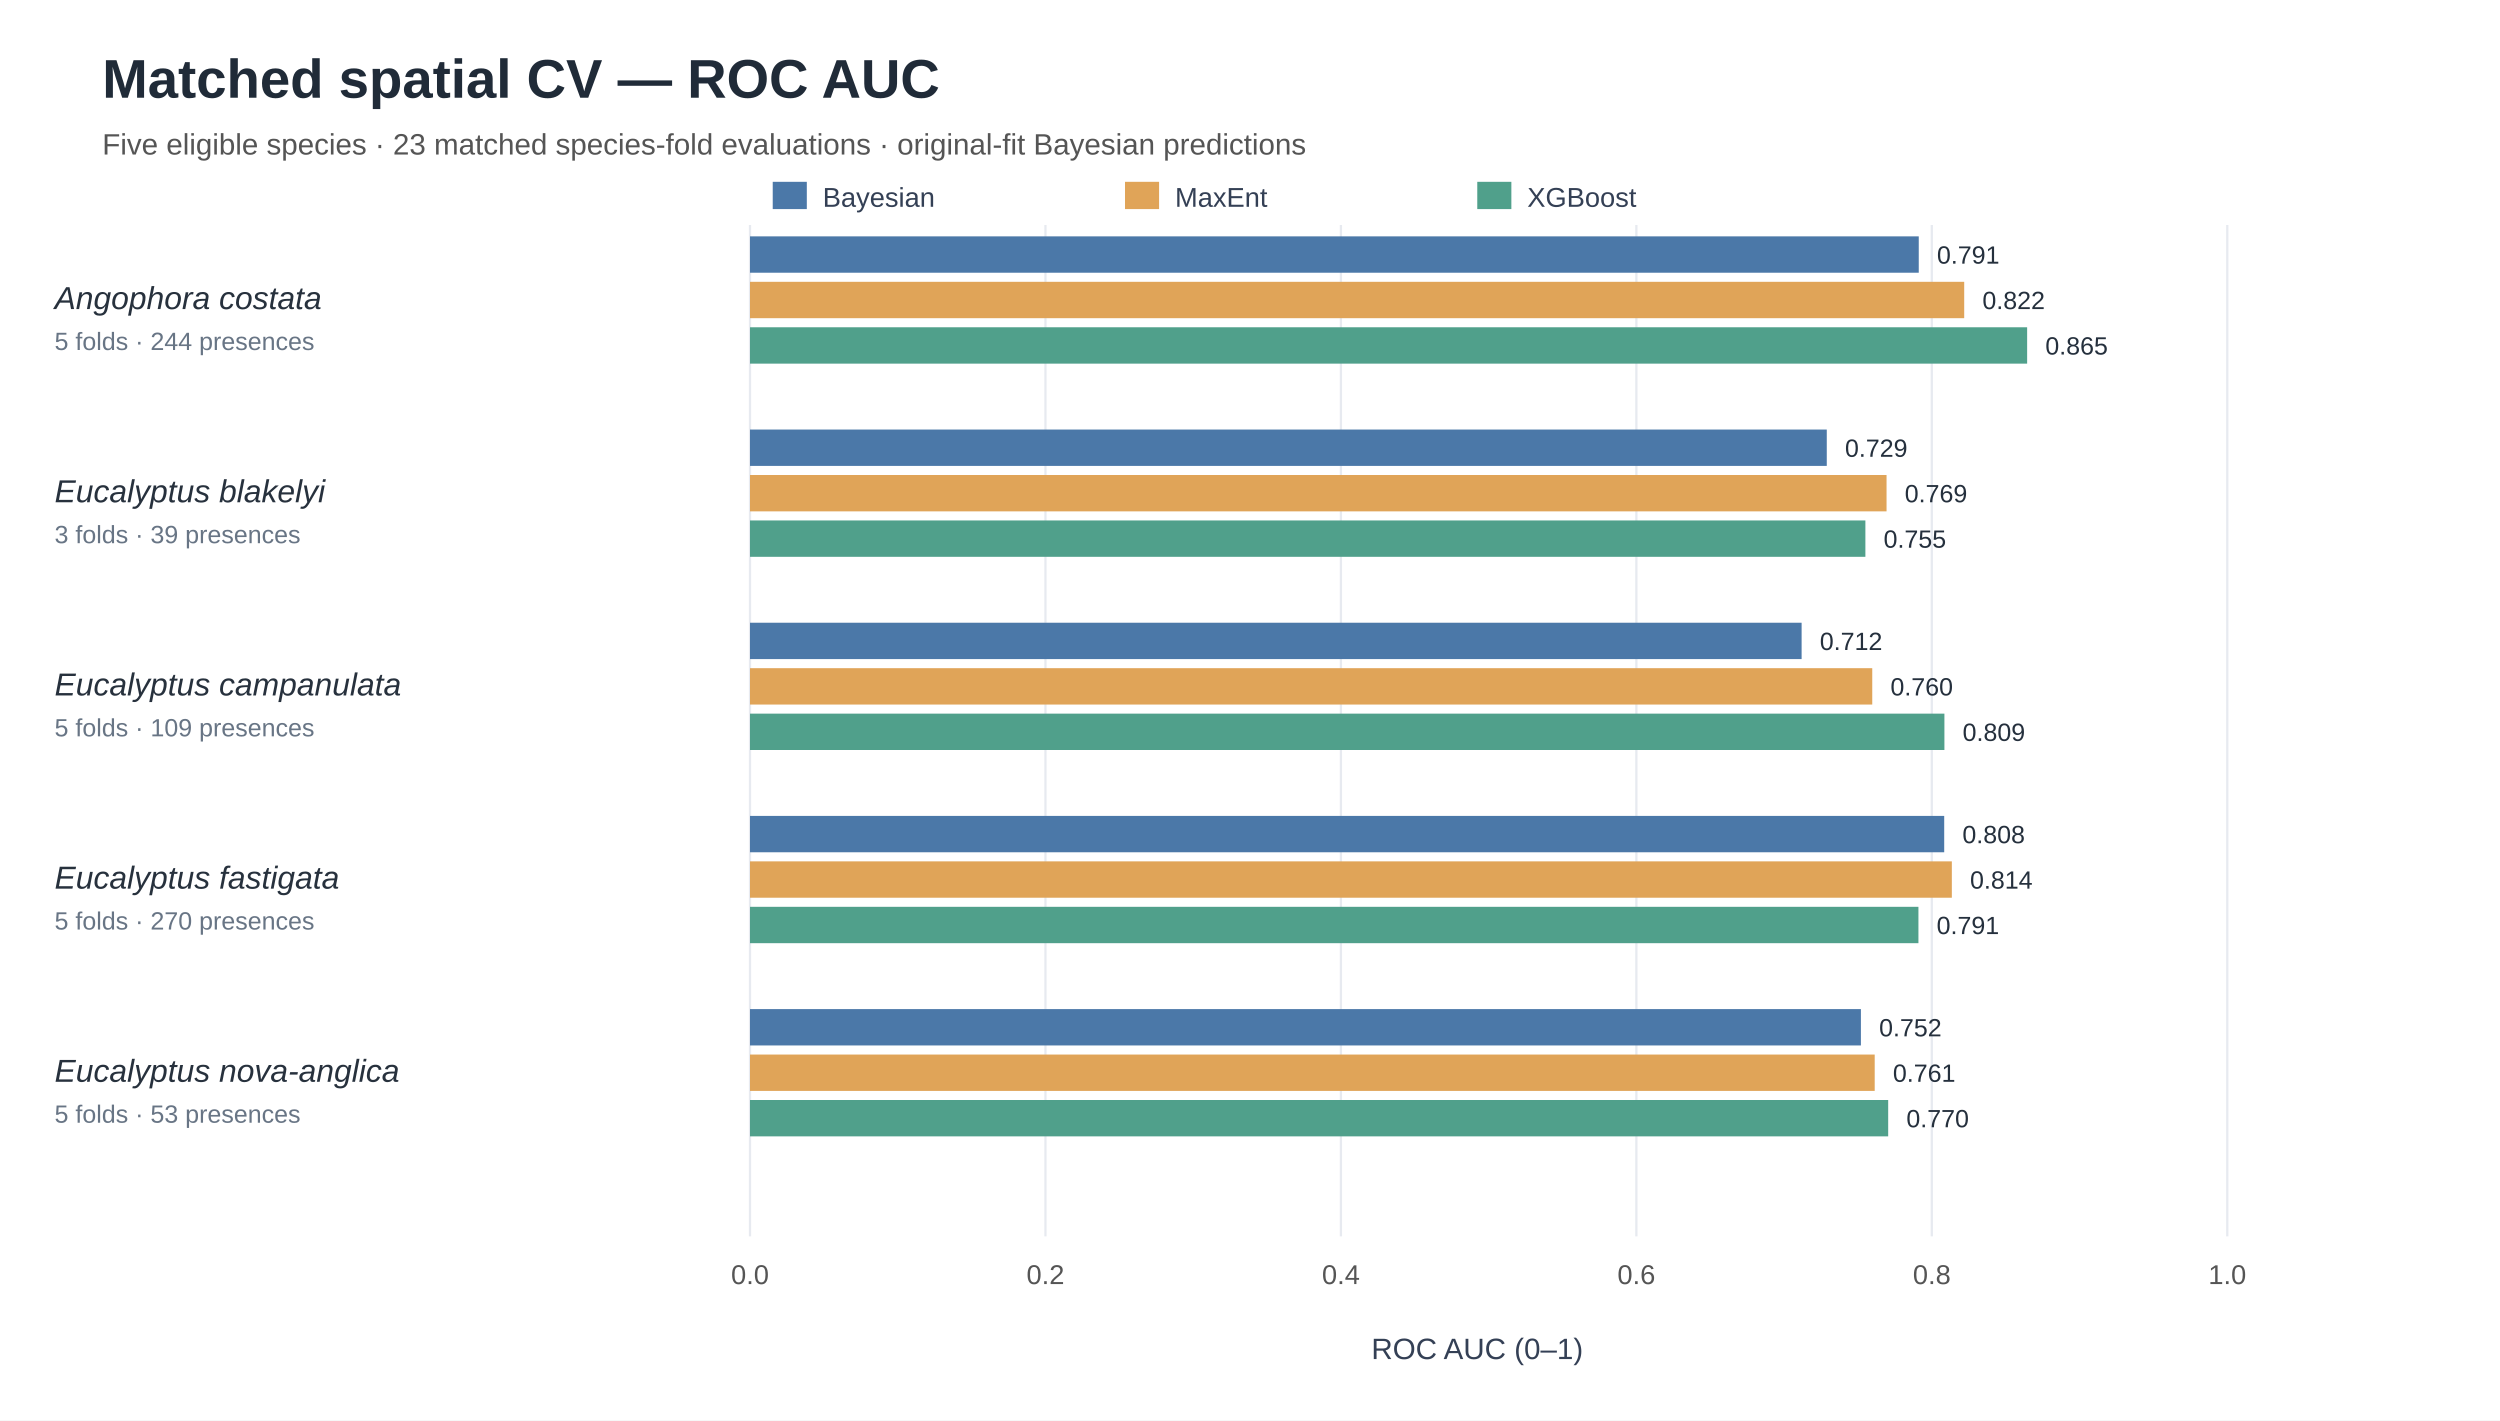
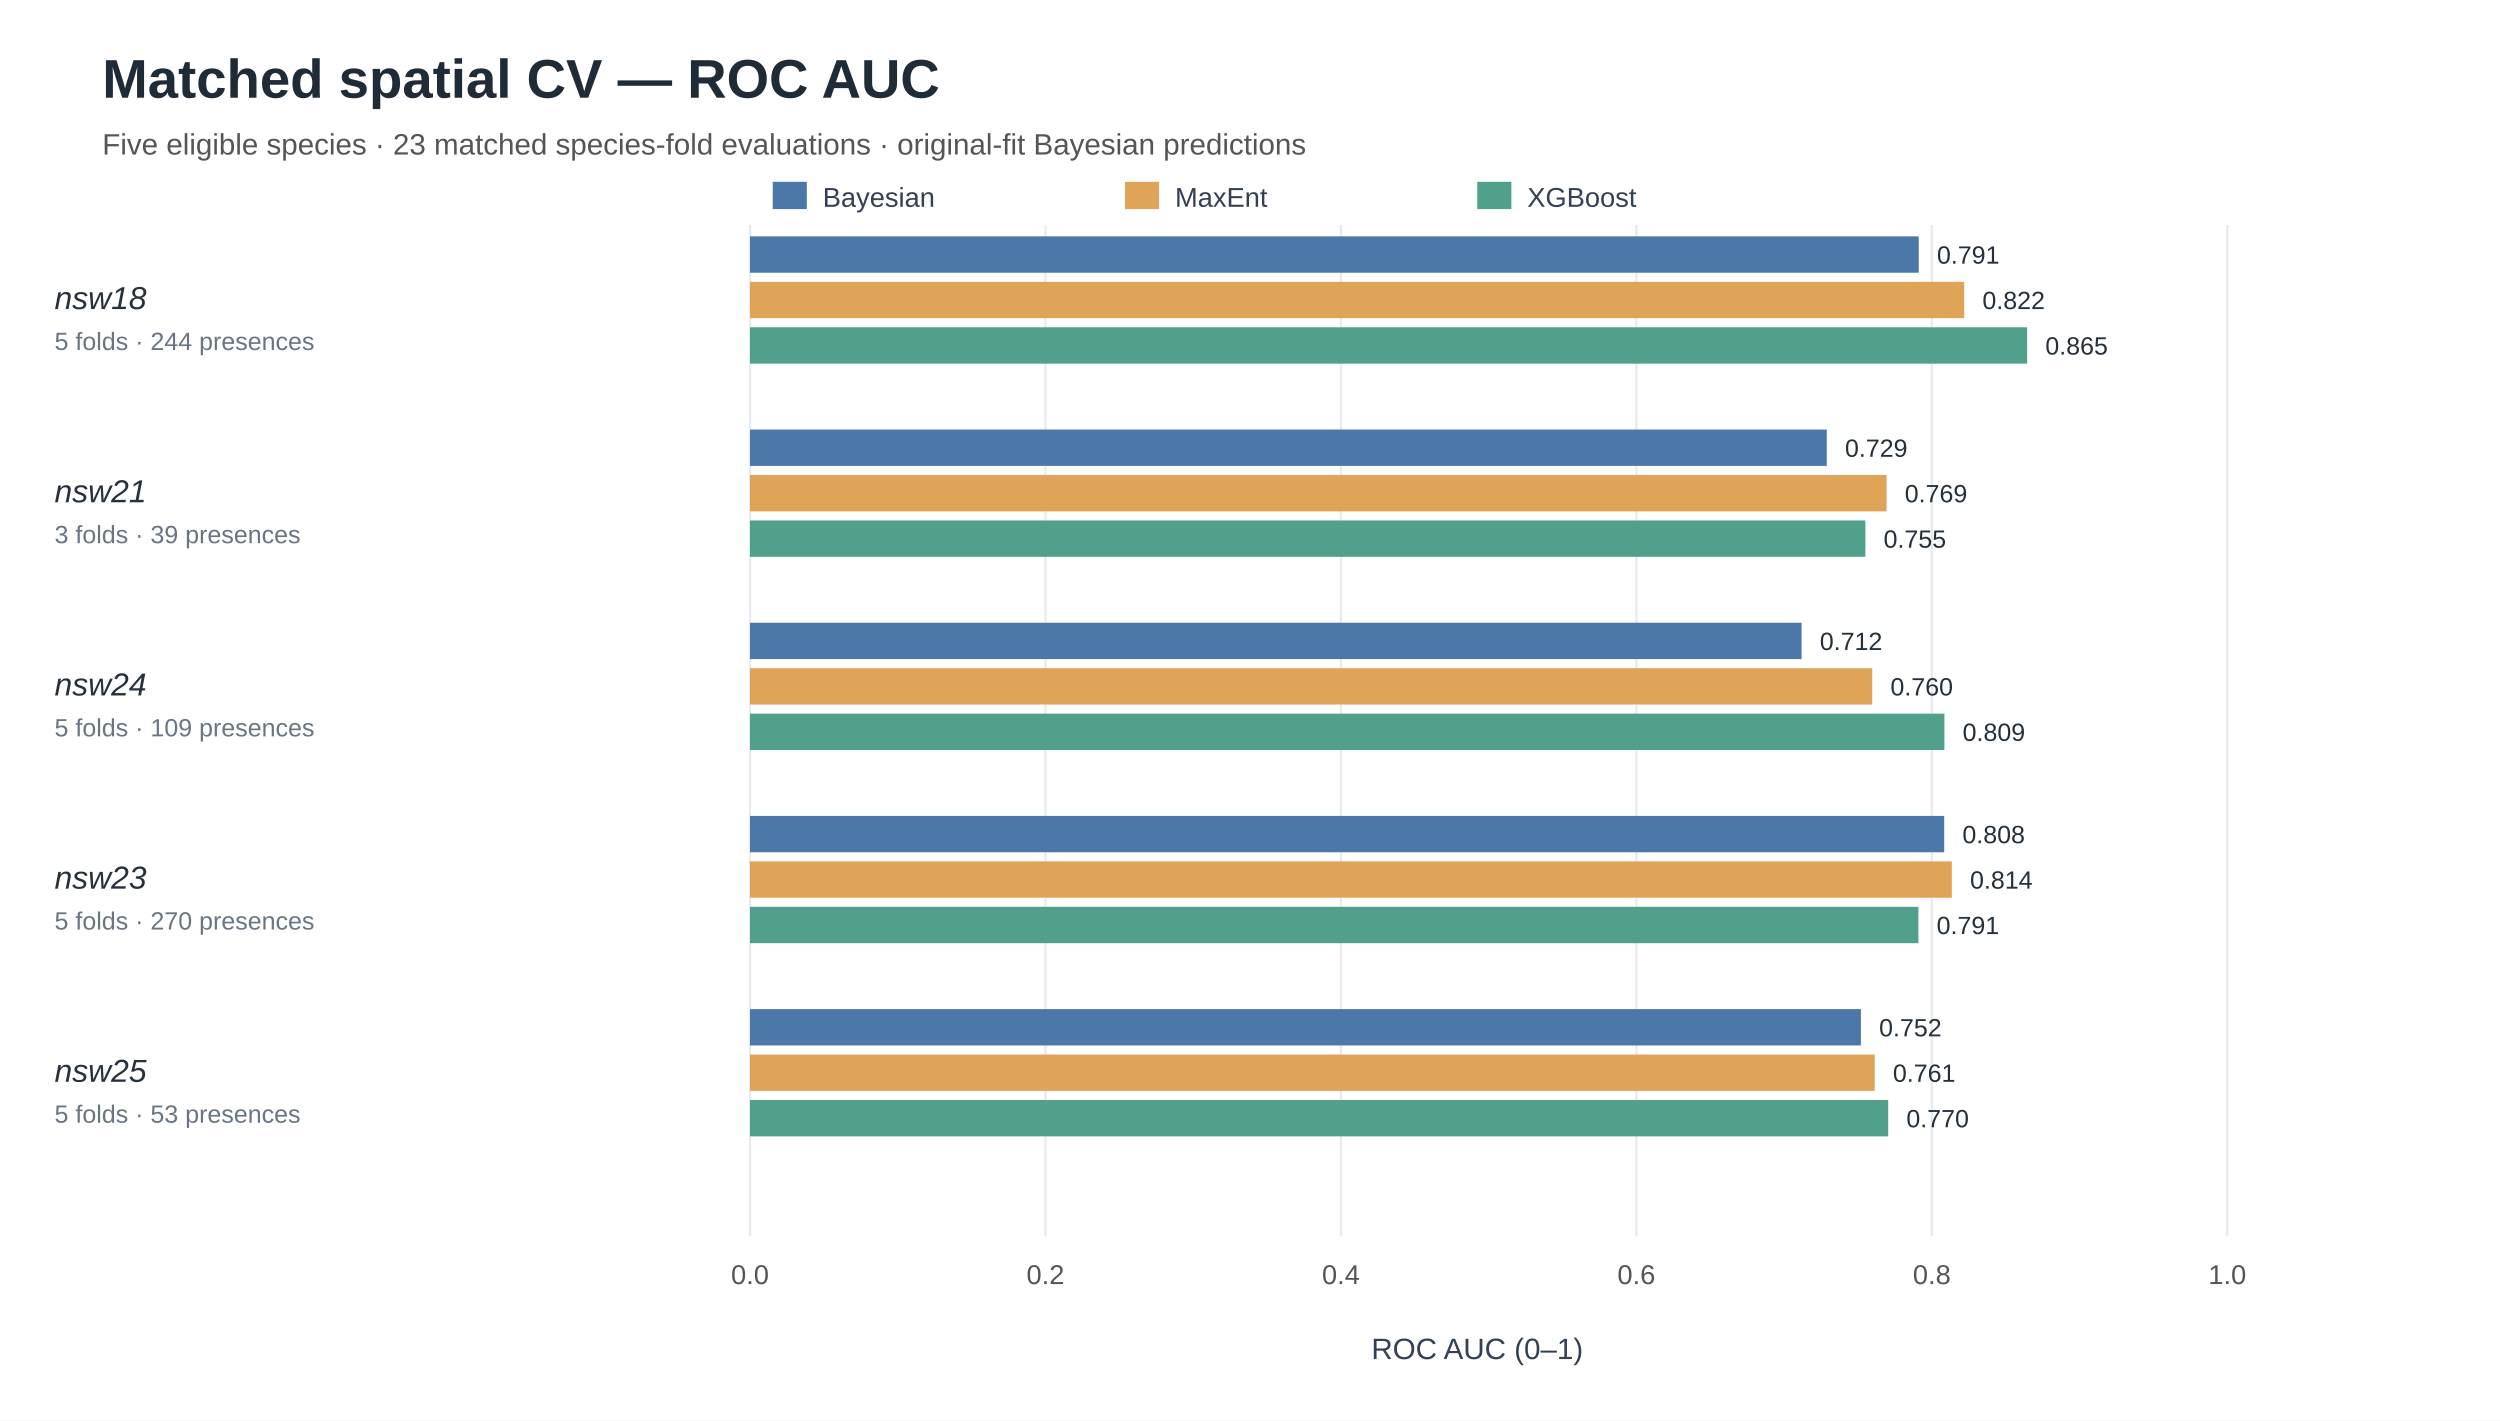
<svg xmlns="http://www.w3.org/2000/svg" width="1100" height="625" viewBox="0 0 1100 625">
  <rect width="1100" height="625" fill="white" />
  <text x="45" y="43" font-family="Arial" font-size="24" font-weight="bold" fill="#202b38">Matched spatial CV — ROC AUC</text>
  <text x="45" y="68" font-family="Arial" font-size="13" fill="#555">Five eligible species · 23 matched species-fold evaluations · original-fit Bayesian predictions</text>
  <line x1="330" y1="99" x2="330" y2="544" stroke="#e7eaf0" />
  <text x="330" y="565" text-anchor="middle" font-family="Arial" font-size="12" fill="#555">0.0</text>
  <line x1="460" y1="99" x2="460" y2="544" stroke="#e7eaf0" />
  <text x="460" y="565" text-anchor="middle" font-family="Arial" font-size="12" fill="#555">0.2</text>
  <line x1="590" y1="99" x2="590" y2="544" stroke="#e7eaf0" />
  <text x="590" y="565" text-anchor="middle" font-family="Arial" font-size="12" fill="#555">0.4</text>
  <line x1="720" y1="99" x2="720" y2="544" stroke="#e7eaf0" />
  <text x="720" y="565" text-anchor="middle" font-family="Arial" font-size="12" fill="#555">0.6</text>
  <line x1="850" y1="99" x2="850" y2="544" stroke="#e7eaf0" />
  <text x="850" y="565" text-anchor="middle" font-family="Arial" font-size="12" fill="#555">0.8</text>
  <line x1="980" y1="99" x2="980" y2="544" stroke="#e7eaf0" />
  <text x="980" y="565" text-anchor="middle" font-family="Arial" font-size="12" fill="#555">1.0</text>
-   <text x="24" y="136" font-family="Arial" font-style="italic" font-size="14" fill="#27313d">Angophora costata</text>
+   <text x="24" y="136" font-family="Arial" font-style="italic" font-size="14" fill="#27313d">nsw18</text>
  <text x="24" y="154" font-family="Arial" font-size="11" fill="#687585">5 folds · 244 presences</text>
  <rect x="330" y="104" width="514.25" height="16" fill="#4B78A8" />
  <text x="852.25" y="116" font-family="Arial" font-size="11" fill="#25303d">0.791</text>
  <rect x="330" y="124" width="534.25" height="16" fill="#E0A458" />
  <text x="872.25" y="136" font-family="Arial" font-size="11" fill="#25303d">0.822</text>
  <rect x="330" y="144" width="561.94" height="16" fill="#50A08B" />
  <text x="899.94" y="156" font-family="Arial" font-size="11" fill="#25303d">0.865</text>
-   <text x="24" y="221" font-family="Arial" font-style="italic" font-size="14" fill="#27313d">Eucalyptus blakelyi</text>
+   <text x="24" y="221" font-family="Arial" font-style="italic" font-size="14" fill="#27313d">nsw21</text>
  <text x="24" y="239" font-family="Arial" font-size="11" fill="#687585">3 folds · 39 presences</text>
  <rect x="330" y="189" width="473.78" height="16" fill="#4B78A8" />
  <text x="811.78" y="201" font-family="Arial" font-size="11" fill="#25303d">0.729</text>
  <rect x="330" y="209" width="500.08" height="16" fill="#E0A458" />
  <text x="838.08" y="221" font-family="Arial" font-size="11" fill="#25303d">0.769</text>
  <rect x="330" y="229" width="490.77" height="16" fill="#50A08B" />
  <text x="828.77" y="241" font-family="Arial" font-size="11" fill="#25303d">0.755</text>
-   <text x="24" y="306" font-family="Arial" font-style="italic" font-size="14" fill="#27313d">Eucalyptus campanulata</text>
+   <text x="24" y="306" font-family="Arial" font-style="italic" font-size="14" fill="#27313d">nsw24</text>
  <text x="24" y="324" font-family="Arial" font-size="11" fill="#687585">5 folds · 109 presences</text>
  <rect x="330" y="274" width="462.71" height="16" fill="#4B78A8" />
  <text x="800.71" y="286" font-family="Arial" font-size="11" fill="#25303d">0.712</text>
  <rect x="330" y="294" width="493.79" height="16" fill="#E0A458" />
  <text x="831.79" y="306" font-family="Arial" font-size="11" fill="#25303d">0.760</text>
  <rect x="330" y="314" width="525.54" height="16" fill="#50A08B" />
  <text x="863.54" y="326" font-family="Arial" font-size="11" fill="#25303d">0.809</text>
-   <text x="24" y="391" font-family="Arial" font-style="italic" font-size="14" fill="#27313d">Eucalyptus fastigata</text>
+   <text x="24" y="391" font-family="Arial" font-style="italic" font-size="14" fill="#27313d">nsw23</text>
  <text x="24" y="409" font-family="Arial" font-size="11" fill="#687585">5 folds · 270 presences</text>
  <rect x="330" y="359" width="525.45" height="16" fill="#4B78A8" />
  <text x="863.45" y="371" font-family="Arial" font-size="11" fill="#25303d">0.808</text>
  <rect x="330" y="379" width="528.81" height="16" fill="#E0A458" />
  <text x="866.81" y="391" font-family="Arial" font-size="11" fill="#25303d">0.814</text>
  <rect x="330" y="399" width="514.11" height="16" fill="#50A08B" />
  <text x="852.11" y="411" font-family="Arial" font-size="11" fill="#25303d">0.791</text>
-   <text x="24" y="476" font-family="Arial" font-style="italic" font-size="14" fill="#27313d">Eucalyptus nova-anglica</text>
+   <text x="24" y="476" font-family="Arial" font-style="italic" font-size="14" fill="#27313d">nsw25</text>
  <text x="24" y="494" font-family="Arial" font-size="11" fill="#687585">5 folds · 53 presences</text>
  <rect x="330" y="444" width="488.80" height="16" fill="#4B78A8" />
  <text x="826.80" y="456" font-family="Arial" font-size="11" fill="#25303d">0.752</text>
  <rect x="330" y="464" width="494.87" height="16" fill="#E0A458" />
  <text x="832.87" y="476" font-family="Arial" font-size="11" fill="#25303d">0.761</text>
  <rect x="330" y="484" width="500.80" height="16" fill="#50A08B" />
  <text x="838.80" y="496" font-family="Arial" font-size="11" fill="#25303d">0.770</text>
  <text x="650" y="598" text-anchor="middle" font-family="Arial" font-size="13" fill="#344055">ROC AUC (0–1)</text>
  <rect x="340" y="80" width="15" height="12" fill="#4B78A8" />
  <text x="362" y="91" font-family="Arial" font-size="12" fill="#344055">Bayesian</text>
  <rect x="495" y="80" width="15" height="12" fill="#E0A458" />
  <text x="517" y="91" font-family="Arial" font-size="12" fill="#344055">MaxEnt</text>
  <rect x="650" y="80" width="15" height="12" fill="#50A08B" />
  <text x="672" y="91" font-family="Arial" font-size="12" fill="#344055">XGBoost</text>
</svg>
